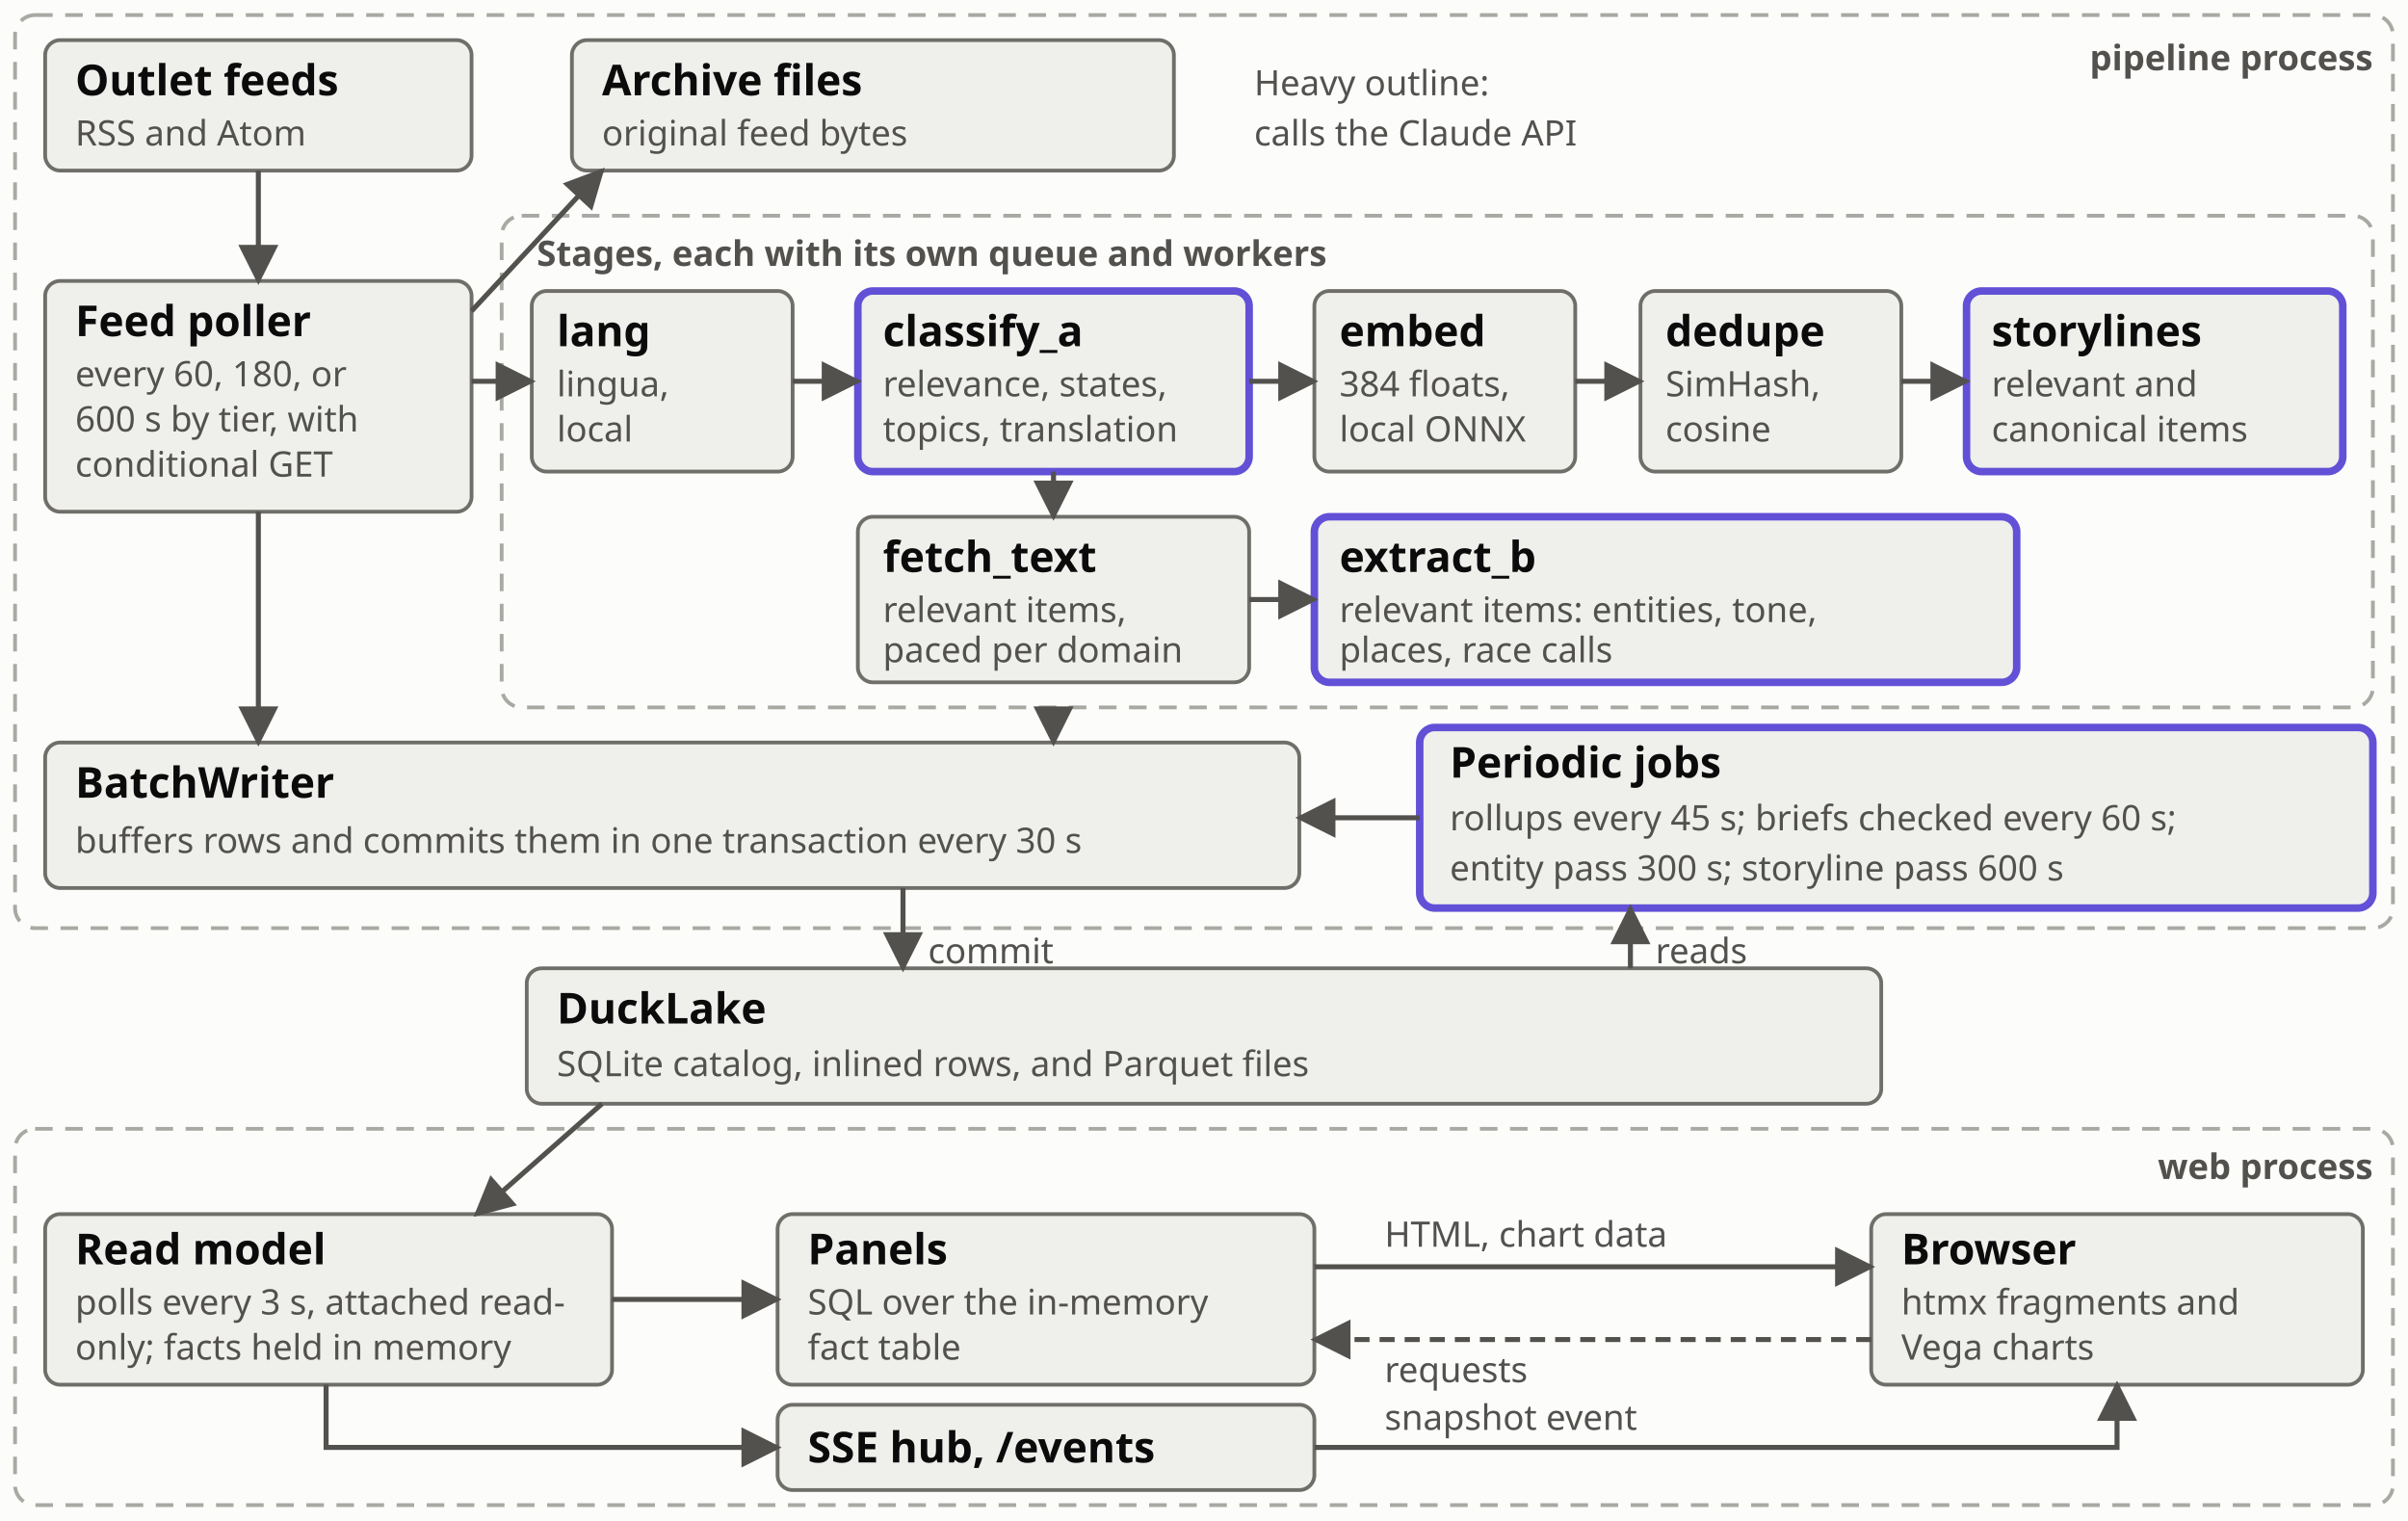
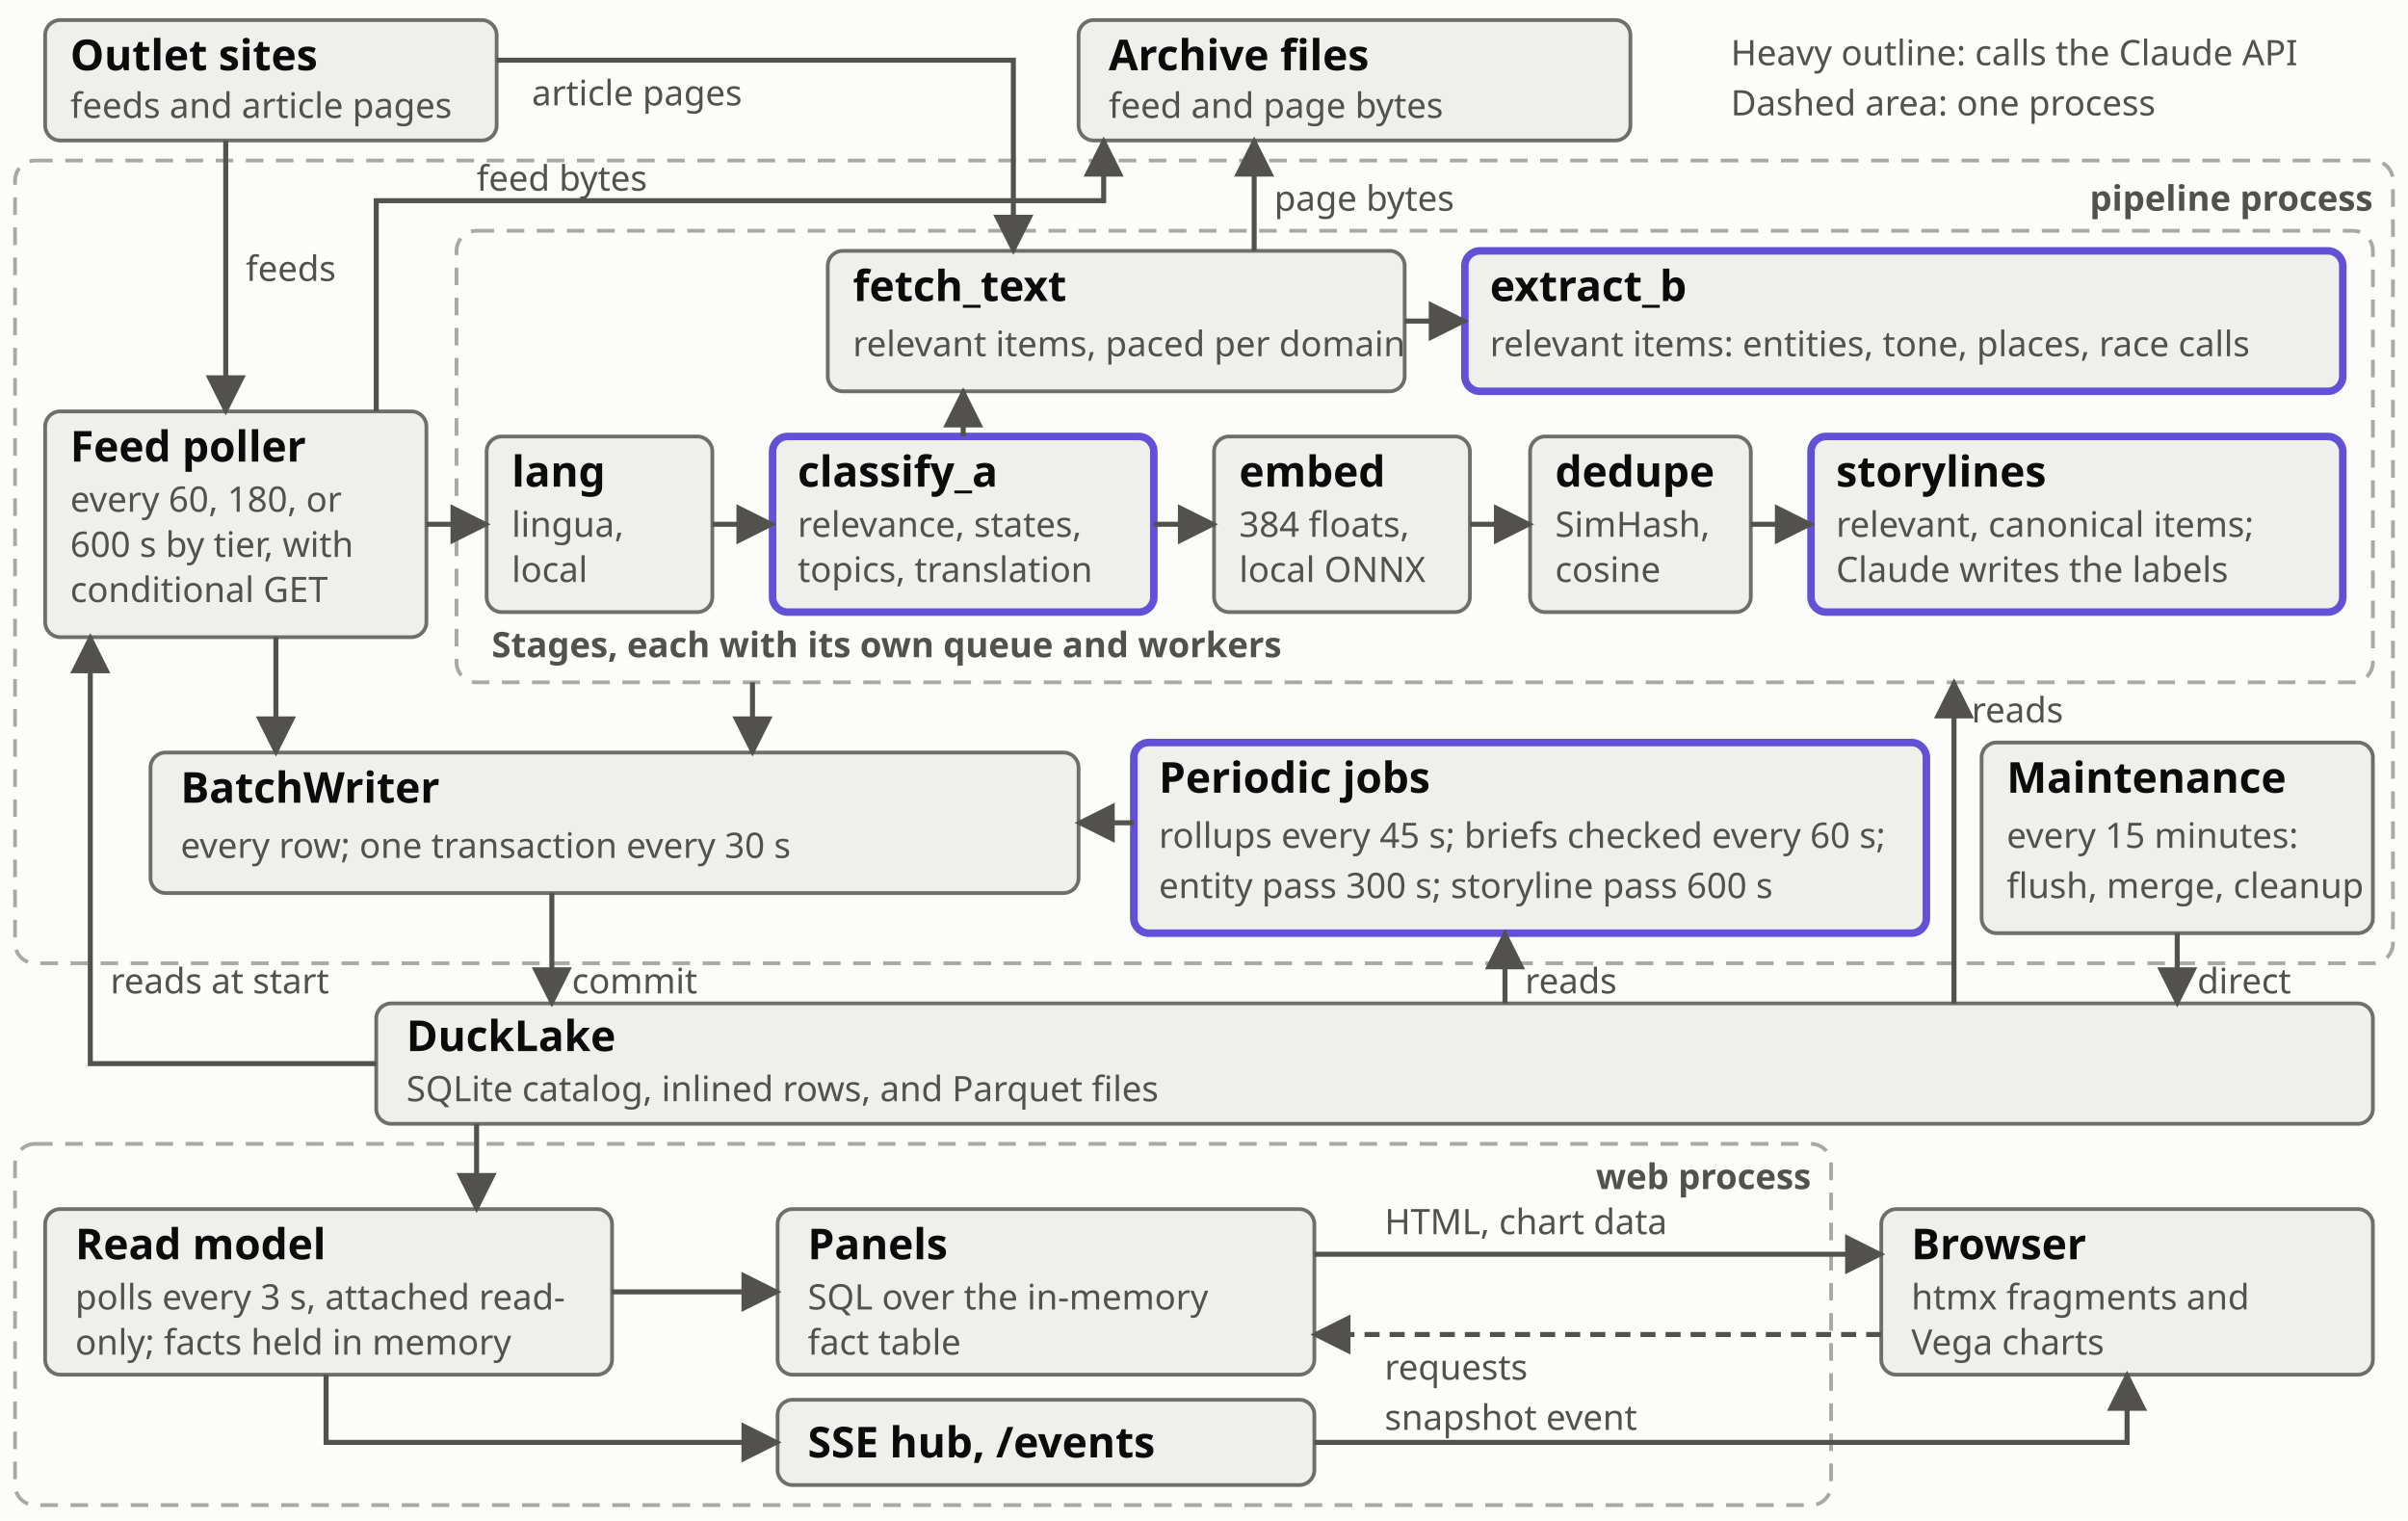
<svg xmlns="http://www.w3.org/2000/svg" viewBox="0 0 960 606" role="img" aria-labelledby="feed-title">
  <style>
    .fd-bg { fill: var(--surface-1, #fcfcfb); }
    .fd-area { fill: none; stroke: var(--line, #a9a9a3); stroke-width: 1.5; stroke-dasharray: 7 5; }
    .fd-box { fill: var(--surface-2, #efefec); stroke: var(--text-3, #6f6e69); stroke-width: 1.5; }
    .fd-llm { fill: var(--surface-2, #efefec); stroke: var(--accent, #6250d6); stroke-width: 3; }
    .fd-name { fill: var(--text-1, #0b0b0b); font: 650 17px ui-sans-serif, system-ui, sans-serif; }
    .fd-note { fill: var(--text-2, #52514e); font: 400 14px ui-sans-serif, system-ui, sans-serif; }
    .fd-area-name { fill: var(--text-2, #52514e); font: 650 14px ui-sans-serif, system-ui, sans-serif; }
    .fd-line { fill: none; stroke: var(--text-2, #52514e); stroke-width: 2; }
    .fd-ask { stroke-dasharray: 6 4; }
    .fd-head { fill: var(--text-2, #52514e); }
  </style>
  <defs>
    <marker id="fd-arrow" viewBox="0 0 10 10" refX="9" refY="5" markerWidth="8" markerHeight="8" orient="auto-start-reverse">
      <path class="fd-head" d="M0 0 L10 5 L0 10 Z" />
    </marker>
  </defs>
  <rect class="fd-bg" width="960" height="606" />
-   <rect class="fd-area" x="6" y="6" width="948" height="364" rx="8" />
-   <text class="fd-area-name" x="946" y="28" text-anchor="end">pipeline process</text>
-   <rect class="fd-area" x="6" y="450" width="948" height="150" rx="8" />
-   <text class="fd-area-name" x="946" y="470" text-anchor="end">web process</text>
-   <rect class="fd-box" x="18" y="16" width="170" height="52" rx="6" />
-   <text class="fd-name" x="30" y="38">Outlet feeds</text>
-   <text class="fd-note" x="30" y="58">RSS and Atom</text>
-   <rect class="fd-box" x="18" y="112" width="170" height="92" rx="6" />
-   <text class="fd-name" x="30" y="134">Feed poller</text>
-   <text class="fd-note" x="30" y="154">every 60, 180, or</text>
-   <text class="fd-note" x="30" y="172">600 s by tier, with</text>
-   <text class="fd-note" x="30" y="190">conditional GET</text>
-   <rect class="fd-box" x="228" y="16" width="240" height="52" rx="6" />
-   <text class="fd-name" x="240" y="38">Archive files</text>
-   <text class="fd-note" x="240" y="58">original feed bytes</text>
-   <rect class="fd-area" x="200" y="86" width="746" height="196" rx="8" />
-   <text class="fd-area-name" x="214" y="106">Stages, each with its own queue and workers</text>
-   <rect class="fd-box" x="212" y="116" width="104" height="72" rx="6" />
-   <text class="fd-name" x="222" y="138">lang</text>
-   <text class="fd-note" x="222" y="158">lingua,</text>
-   <text class="fd-note" x="222" y="176">local</text>
-   <rect class="fd-llm" x="342" y="116" width="156" height="72" rx="6" />
-   <text class="fd-name" x="352" y="138">classify_a</text>
-   <text class="fd-note" x="352" y="158">relevance, states,</text>
-   <text class="fd-note" x="352" y="176">topics, translation</text>
-   <rect class="fd-box" x="524" y="116" width="104" height="72" rx="6" />
-   <text class="fd-name" x="534" y="138">embed</text>
-   <text class="fd-note" x="534" y="158">384 floats,</text>
-   <text class="fd-note" x="534" y="176">local ONNX</text>
-   <rect class="fd-box" x="654" y="116" width="104" height="72" rx="6" />
-   <text class="fd-name" x="664" y="138">dedupe</text>
-   <text class="fd-note" x="664" y="158">SimHash,</text>
-   <text class="fd-note" x="664" y="176">cosine</text>
-   <rect class="fd-llm" x="784" y="116" width="150" height="72" rx="6" />
-   <text class="fd-name" x="794" y="138">storylines</text>
-   <text class="fd-note" x="794" y="158">relevant and</text>
-   <text class="fd-note" x="794" y="176">canonical items</text>
-   <rect class="fd-box" x="342" y="206" width="156" height="66" rx="6" />
-   <text class="fd-name" x="352" y="228">fetch_text</text>
-   <text class="fd-note" x="352" y="248">relevant items,</text>
-   <text class="fd-note" x="352" y="264">paced per domain</text>
-   <rect class="fd-llm" x="524" y="206" width="280" height="66" rx="6" />
-   <text class="fd-name" x="534" y="228">extract_b</text>
-   <text class="fd-note" x="534" y="248">relevant items: entities, tone,</text>
-   <text class="fd-note" x="534" y="264">places, race calls</text>
-   <rect class="fd-box" x="18" y="296" width="500" height="58" rx="6" />
-   <text class="fd-name" x="30" y="318">BatchWriter</text>
-   <text class="fd-note" x="30" y="340">buffers rows and commits them in one transaction every 30 s</text>
-   <rect class="fd-llm" x="566" y="290" width="380" height="72" rx="6" />
-   <text class="fd-name" x="578" y="310">Periodic jobs</text>
-   <text class="fd-note" x="578" y="331">rollups every 45 s; briefs checked every 60 s;</text>
-   <text class="fd-note" x="578" y="351">entity pass 300 s; storyline pass 600 s</text>
-   <rect class="fd-box" x="210" y="386" width="540" height="54" rx="6" />
-   <text class="fd-name" x="222" y="408">DuckLake</text>
-   <text class="fd-note" x="222" y="429">SQLite catalog, inlined rows, and Parquet files</text>
-   <rect class="fd-box" x="18" y="484" width="226" height="68" rx="6" />
-   <text class="fd-name" x="30" y="504">Read model</text>
-   <text class="fd-note" x="30" y="524">polls every 3 s, attached read-</text>
-   <text class="fd-note" x="30" y="542">only; facts held in memory</text>
-   <rect class="fd-box" x="310" y="484" width="214" height="68" rx="6" />
-   <text class="fd-name" x="322" y="504">Panels</text>
-   <text class="fd-note" x="322" y="524">SQL over the in-memory</text>
-   <text class="fd-note" x="322" y="542">fact table</text>
-   <rect class="fd-box" x="746" y="484" width="196" height="68" rx="6" />
-   <text class="fd-name" x="758" y="504">Browser</text>
-   <text class="fd-note" x="758" y="524">htmx fragments and</text>
-   <text class="fd-note" x="758" y="542">Vega charts</text>
-   <rect class="fd-box" x="310" y="560" width="214" height="34" rx="6" />
-   <text class="fd-name" x="322" y="583">SSE hub, /events</text>
-   <path class="fd-line" marker-end="url(#fd-arrow)" d="M103 68 V112" />
-   <path class="fd-line" marker-end="url(#fd-arrow)" d="M188 124 L240 68" />
-   <path class="fd-line" marker-end="url(#fd-arrow)" d="M188 152 H212" />
-   <path class="fd-line" marker-end="url(#fd-arrow)" d="M316 152 H342" />
-   <path class="fd-line" marker-end="url(#fd-arrow)" d="M498 152 H524" />
-   <path class="fd-line" marker-end="url(#fd-arrow)" d="M628 152 H654" />
-   <path class="fd-line" marker-end="url(#fd-arrow)" d="M758 152 H784" />
-   <path class="fd-line" marker-end="url(#fd-arrow)" d="M420 188 V206" />
-   <path class="fd-line" marker-end="url(#fd-arrow)" d="M498 239 H524" />
-   <path class="fd-line" marker-end="url(#fd-arrow)" d="M103 204 V296" />
-   <path class="fd-line" marker-end="url(#fd-arrow)" d="M420 282 V296" />
-   <path class="fd-line" marker-end="url(#fd-arrow)" d="M566 326 H518" />
-   <path class="fd-line" marker-end="url(#fd-arrow)" d="M360 354 V386" />
-   <path class="fd-line" marker-end="url(#fd-arrow)" d="M650 386 V362" />
-   <path class="fd-line" marker-end="url(#fd-arrow)" d="M240 440 L190 484" />
-   <path class="fd-line" marker-end="url(#fd-arrow)" d="M244 518 H310" />
-   <path class="fd-line" marker-end="url(#fd-arrow)" d="M524 505 H746" />
-   <path class="fd-line fd-ask" marker-end="url(#fd-arrow)" d="M746 534 H524" />
-   <path class="fd-line" marker-end="url(#fd-arrow)" d="M130 552 V577 H310" />
-   <path class="fd-line" marker-end="url(#fd-arrow)" d="M524 577 H844 V552" />
-   <text class="fd-note" x="660" y="384">reads</text>
-   <text class="fd-note" x="370" y="384">commit</text>
-   <text class="fd-note" x="552" y="497">HTML, chart data</text>
-   <text class="fd-note" x="552" y="551">requests</text>
+   <rect class="fd-area" x="6" y="64" width="948" height="320" rx="8" />
+   <text class="fd-area-name" x="946" y="84" text-anchor="end">pipeline process</text>
+   <rect class="fd-area" x="6" y="456" width="724" height="144" rx="8" />
+   <text class="fd-area-name" x="722" y="474" text-anchor="end">web process</text>
+   <rect class="fd-box" x="18" y="8" width="180" height="48" rx="6" />
+   <text class="fd-name" x="28" y="28">Outlet sites</text>
+   <text class="fd-note" x="28" y="47">feeds and article pages</text>
+   <rect class="fd-box" x="430" y="8" width="220" height="48" rx="6" />
+   <text class="fd-name" x="442" y="28">Archive files</text>
+   <text class="fd-note" x="442" y="47">feed and page bytes</text>
+   <text class="fd-note" x="690" y="26" font-weight="650">Heavy outline: calls the Claude API</text>
+   <text class="fd-note" x="690" y="46" font-weight="650">Dashed area: one process</text>
+   <rect class="fd-box" x="18" y="164" width="152" height="90" rx="6" />
+   <text class="fd-name" x="28" y="184">Feed poller</text>
+   <text class="fd-note" x="28" y="204">every 60, 180, or</text>
+   <text class="fd-note" x="28" y="222">600 s by tier, with</text>
+   <text class="fd-note" x="28" y="240">conditional GET</text>
+   <rect class="fd-area" x="182" y="92" width="764" height="180" rx="8" />
+   <text class="fd-area-name" x="196" y="262">Stages, each with its own queue and workers</text>
+   <rect class="fd-box" x="330" y="100" width="230" height="56" rx="6" />
+   <text class="fd-name" x="340" y="120">fetch_text</text>
+   <text class="fd-note" x="340" y="142">relevant items, paced per domain</text>
+   <rect class="fd-llm" x="584" y="100" width="350" height="56" rx="6" />
+   <text class="fd-name" x="594" y="120">extract_b</text>
+   <text class="fd-note" x="594" y="142">relevant items: entities, tone, places, race calls</text>
+   <rect class="fd-box" x="194" y="174" width="90" height="70" rx="6" />
+   <text class="fd-name" x="204" y="194">lang</text>
+   <text class="fd-note" x="204" y="214">lingua,</text>
+   <text class="fd-note" x="204" y="232">local</text>
+   <rect class="fd-llm" x="308" y="174" width="152" height="70" rx="6" />
+   <text class="fd-name" x="318" y="194">classify_a</text>
+   <text class="fd-note" x="318" y="214">relevance, states,</text>
+   <text class="fd-note" x="318" y="232">topics, translation</text>
+   <rect class="fd-box" x="484" y="174" width="102" height="70" rx="6" />
+   <text class="fd-name" x="494" y="194">embed</text>
+   <text class="fd-note" x="494" y="214">384 floats,</text>
+   <text class="fd-note" x="494" y="232">local ONNX</text>
+   <rect class="fd-box" x="610" y="174" width="88" height="70" rx="6" />
+   <text class="fd-name" x="620" y="194">dedupe</text>
+   <text class="fd-note" x="620" y="214">SimHash,</text>
+   <text class="fd-note" x="620" y="232">cosine</text>
+   <rect class="fd-llm" x="722" y="174" width="212" height="70" rx="6" />
+   <text class="fd-name" x="732" y="194">storylines</text>
+   <text class="fd-note" x="732" y="214">relevant, canonical items;</text>
+   <text class="fd-note" x="732" y="232">Claude writes the labels</text>
+   <rect class="fd-box" x="60" y="300" width="370" height="56" rx="6" />
+   <text class="fd-name" x="72" y="320">BatchWriter</text>
+   <text class="fd-note" x="72" y="342">every row; one transaction every 30 s</text>
+   <rect class="fd-llm" x="452" y="296" width="316" height="76" rx="6" />
+   <text class="fd-name" x="462" y="316">Periodic jobs</text>
+   <text class="fd-note" x="462" y="338">rollups every 45 s; briefs checked every 60 s;</text>
+   <text class="fd-note" x="462" y="358">entity pass 300 s; storyline pass 600 s</text>
+   <rect class="fd-box" x="790" y="296" width="156" height="76" rx="6" />
+   <text class="fd-name" x="800" y="316">Maintenance</text>
+   <text class="fd-note" x="800" y="338">every 15 minutes:</text>
+   <text class="fd-note" x="800" y="358">flush, merge, cleanup</text>
+   <rect class="fd-box" x="150" y="400" width="796" height="48" rx="6" />
+   <text class="fd-name" x="162" y="419">DuckLake</text>
+   <text class="fd-note" x="162" y="439">SQLite catalog, inlined rows, and Parquet files</text>
+   <rect class="fd-box" x="18" y="482" width="226" height="66" rx="6" />
+   <text class="fd-name" x="30" y="502">Read model</text>
+   <text class="fd-note" x="30" y="522">polls every 3 s, attached read-</text>
+   <text class="fd-note" x="30" y="540">only; facts held in memory</text>
+   <rect class="fd-box" x="310" y="482" width="214" height="66" rx="6" />
+   <text class="fd-name" x="322" y="502">Panels</text>
+   <text class="fd-note" x="322" y="522">SQL over the in-memory</text>
+   <text class="fd-note" x="322" y="540">fact table</text>
+   <rect class="fd-box" x="310" y="558" width="214" height="34" rx="6" />
+   <text class="fd-name" x="322" y="581">SSE hub, /events</text>
+   <rect class="fd-box" x="750" y="482" width="196" height="66" rx="6" />
+   <text class="fd-name" x="762" y="502">Browser</text>
+   <text class="fd-note" x="762" y="522">htmx fragments and</text>
+   <text class="fd-note" x="762" y="540">Vega charts</text>
+   <path class="fd-line" marker-end="url(#fd-arrow)" d="M90 56 V164" />
+   <path class="fd-line" marker-end="url(#fd-arrow)" d="M198 24 H404 V100" />
+   <path class="fd-line" marker-end="url(#fd-arrow)" d="M150 164 V80 H440 V56" />
+   <path class="fd-line" marker-end="url(#fd-arrow)" d="M500 100 V56" />
+   <path class="fd-line" marker-end="url(#fd-arrow)" d="M170 209 H194" />
+   <path class="fd-line" marker-end="url(#fd-arrow)" d="M284 209 H308" />
+   <path class="fd-line" marker-end="url(#fd-arrow)" d="M460 209 H484" />
+   <path class="fd-line" marker-end="url(#fd-arrow)" d="M586 209 H610" />
+   <path class="fd-line" marker-end="url(#fd-arrow)" d="M698 209 H722" />
+   <path class="fd-line" marker-end="url(#fd-arrow)" d="M384 174 V156" />
+   <path class="fd-line" marker-end="url(#fd-arrow)" d="M560 128 H584" />
+   <path class="fd-line" marker-end="url(#fd-arrow)" d="M110 254 V300" />
+   <path class="fd-line" marker-end="url(#fd-arrow)" d="M300 272 V300" />
+   <path class="fd-line" marker-end="url(#fd-arrow)" d="M452 328 H430" />
+   <path class="fd-line" marker-end="url(#fd-arrow)" d="M220 356 V400" />
+   <path class="fd-line" marker-end="url(#fd-arrow)" d="M868 372 V400" />
+   <path class="fd-line" marker-end="url(#fd-arrow)" d="M600 400 V372" />
+   <path class="fd-line" marker-end="url(#fd-arrow)" d="M779 400 V272" />
+   <path class="fd-line" marker-end="url(#fd-arrow)" d="M150 424 H36 V254" />
+   <path class="fd-line" marker-end="url(#fd-arrow)" d="M190 448 V482" />
+   <path class="fd-line" marker-end="url(#fd-arrow)" d="M244 515 H310" />
+   <path class="fd-line" marker-end="url(#fd-arrow)" d="M524 500 H750" />
+   <path class="fd-line fd-ask" marker-end="url(#fd-arrow)" d="M750 532 H524" />
+   <path class="fd-line" marker-end="url(#fd-arrow)" d="M130 548 V575 H310" />
+   <path class="fd-line" marker-end="url(#fd-arrow)" d="M524 575 H848 V548" />
+   <text class="fd-note" x="98" y="112">feeds</text>
+   <text class="fd-note" x="212" y="42">article pages</text>
+   <text class="fd-note" x="190" y="76">feed bytes</text>
+   <text class="fd-note" x="508" y="84">page bytes</text>
+   <text class="fd-note" x="228" y="396">commit</text>
+   <text class="fd-note" x="608" y="396">reads</text>
+   <text class="fd-note" x="786" y="288">reads</text>
+   <text class="fd-note" x="876" y="396">direct</text>
+   <text class="fd-note" x="44" y="396">reads at start</text>
+   <text class="fd-note" x="552" y="492">HTML, chart data</text>
+   <text class="fd-note" x="552" y="550">requests</text>
  <text class="fd-note" x="552" y="570">snapshot event</text>
-   <text class="fd-note" x="500" y="38" font-weight="650">Heavy outline:</text>
-   <text class="fd-note" x="500" y="58">calls the Claude API</text>
</svg>
